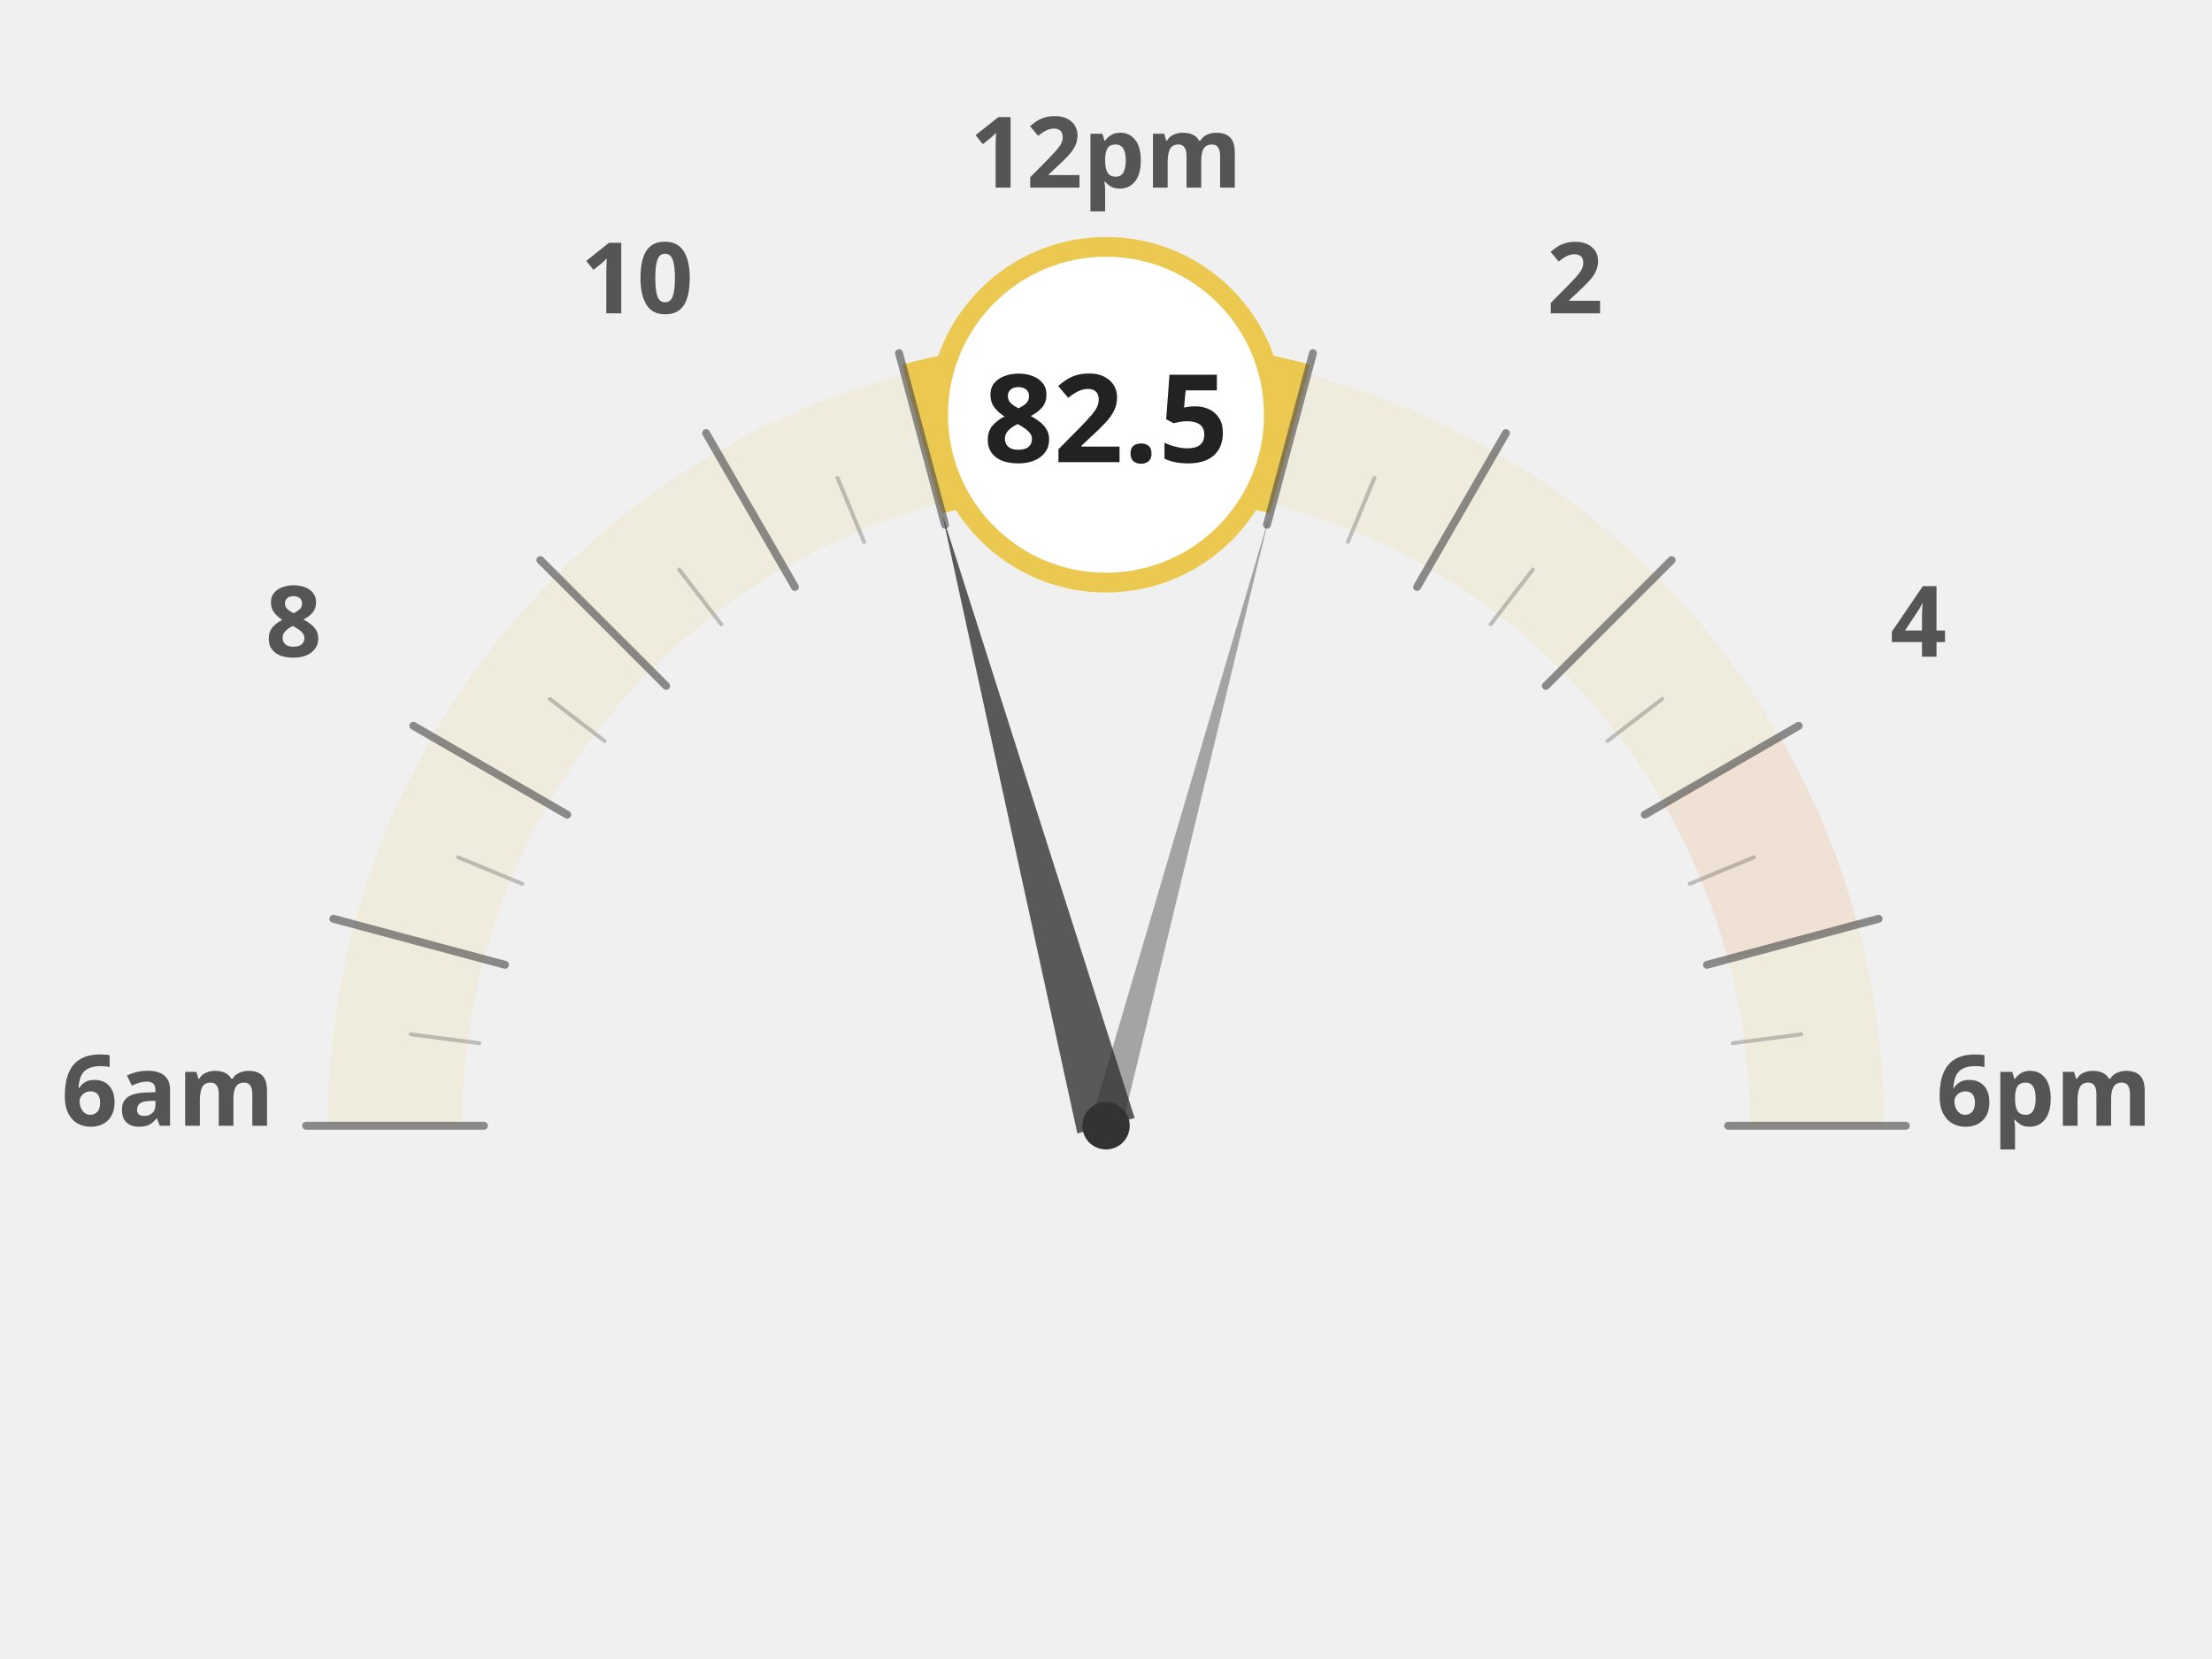
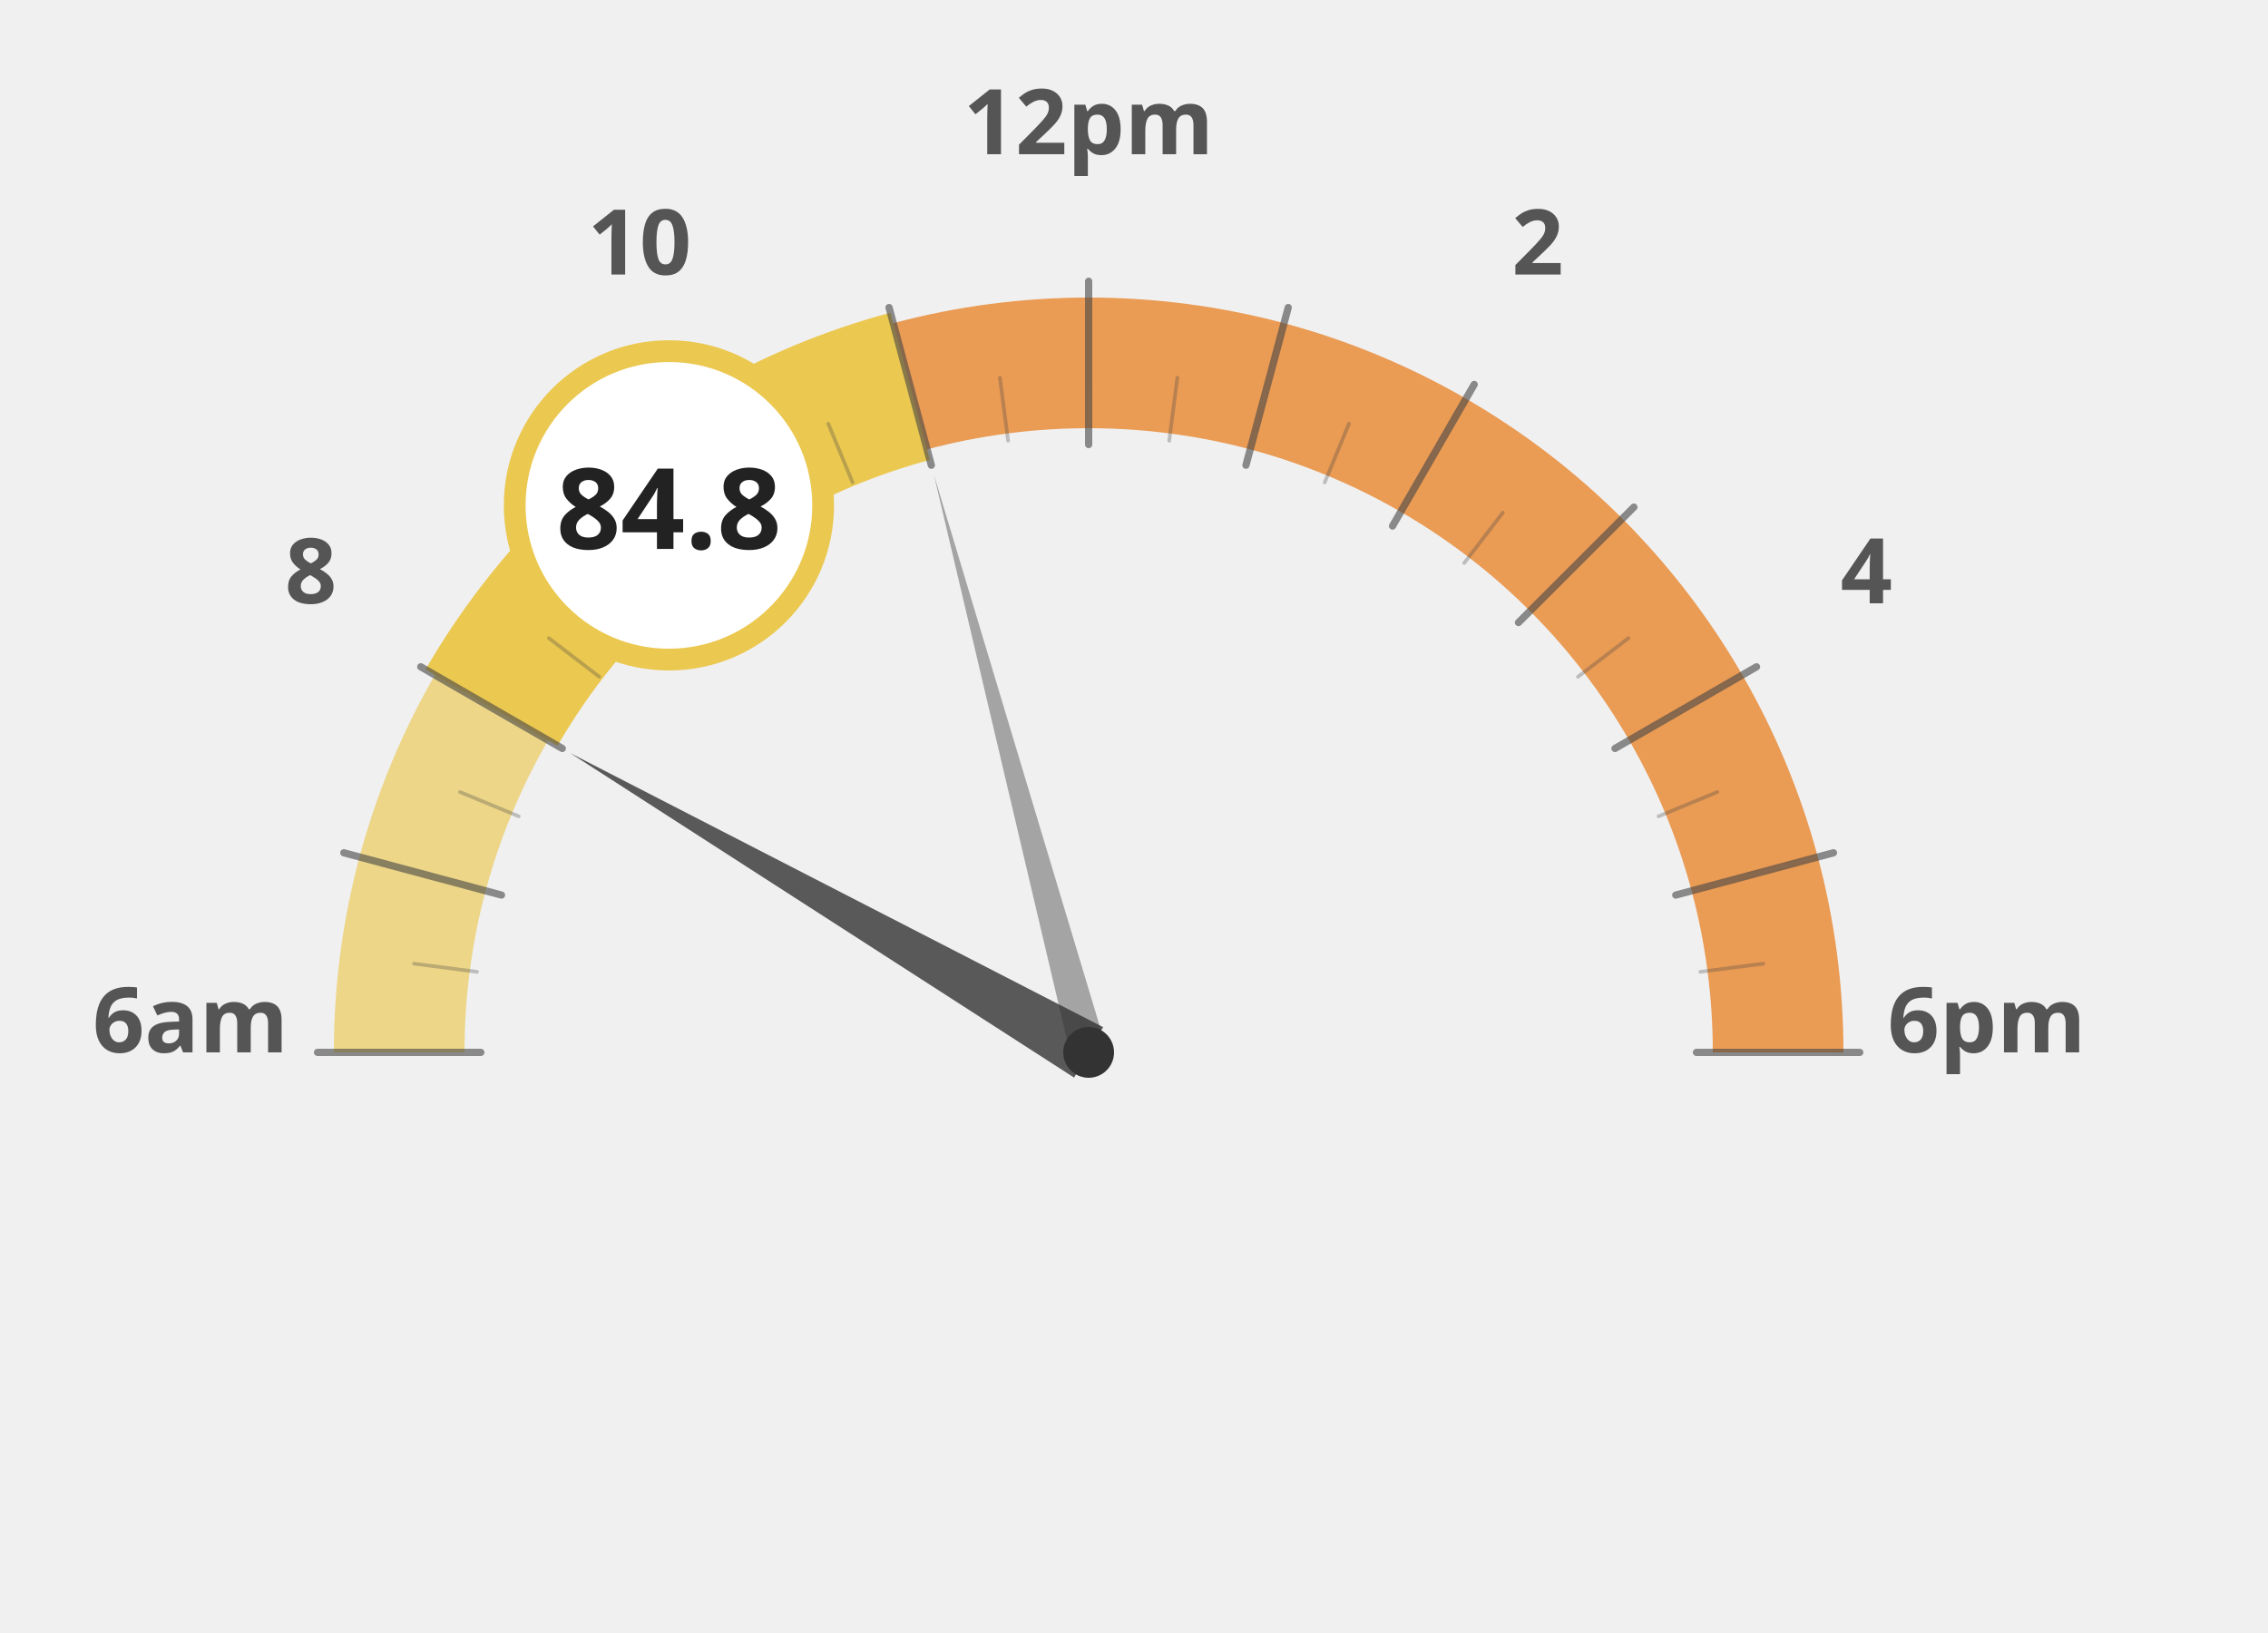
- <svg xmlns="http://www.w3.org/2000/svg" width="60mm" height="45mm" viewBox="0 0 1000 840">
-   <g transform="translate(0, 120)">
-     <path d="M 140.0 450.0 A 360 360 0 0 1 152.3 356.8" fill="none" stroke="#ebc850" stroke-width="68" stroke-opacity="0.12" />
-     <path d="M 152.3 356.8 A 360 360 0 0 1 188.2 270.0" fill="none" stroke="#ebc850" stroke-width="68" stroke-opacity="0.12" />
-     <path d="M 188.2 270.0 A 360 360 0 0 1 245.4 195.4" fill="none" stroke="#ebc850" stroke-width="68" stroke-opacity="0.12" />
-     <path d="M 245.4 195.4 A 360 360 0 0 1 320.0 138.2" fill="none" stroke="#ebc850" stroke-width="68" stroke-opacity="0.12" />
-     <path d="M 320.0 138.2 A 360 360 0 0 1 406.8 102.3" fill="none" stroke="#ebc850" stroke-width="68" stroke-opacity="0.12" />
-     <path d="M 406.8 102.3 A 360 360 0 0 1 500.0 90.0" fill="none" stroke="#ebc850" stroke-width="68" stroke-opacity="0.12" />
-     <path d="M 500.0 90.0 A 360 360 0 0 1 593.2 102.3" fill="none" stroke="#ebc850" stroke-width="68" stroke-opacity="0.12" />
-     <path d="M 593.2 102.3 A 360 360 0 0 1 680.0 138.2" fill="none" stroke="#ebc850" stroke-width="68" stroke-opacity="0.12" />
-     <path d="M 680.0 138.2 A 360 360 0 0 1 754.6 195.4" fill="none" stroke="#ebc850" stroke-width="68" stroke-opacity="0.12" />
-     <path d="M 754.6 195.4 A 360 360 0 0 1 811.8 270.0" fill="none" stroke="#ebc850" stroke-width="68" stroke-opacity="0.12" />
-     <path d="M 811.8 270.0 A 360 360 0 0 1 847.7 356.8" fill="none" stroke="#e66e00" stroke-width="68" stroke-opacity="0.12" />
-     <path d="M 847.7 356.8 A 360 360 0 0 1 860.0 450.0" fill="none" stroke="#ebc850" stroke-width="68" stroke-opacity="0.12" />
-     <text x="25.0" y="450" text-anchor="middle" font-family="Montserrat, sans-serif" font-size="50" font-weight="900" fill="#555">6am</text>
-     <text x="88.638" y="212.5" text-anchor="middle" font-family="Montserrat, sans-serif" font-size="50" font-weight="900" fill="#555">8</text>
-     <text x="262.5" y="38.638" text-anchor="middle" font-family="Montserrat, sans-serif" font-size="50" font-weight="900" fill="#555">10</text>
-     <text x="500" y="-25.0" text-anchor="middle" font-family="Montserrat, sans-serif" font-size="50" font-weight="900" fill="#555">12pm</text>
-     <text x="737.5" y="38.638" text-anchor="middle" font-family="Montserrat, sans-serif" font-size="50" font-weight="900" fill="#555">2</text>
-     <text x="911.362" y="212.5" text-anchor="middle" font-family="Montserrat, sans-serif" font-size="50" font-weight="900" fill="#555">4</text>
-     <text x="975.0" y="450.0" text-anchor="middle" font-family="Montserrat, sans-serif" font-size="50" font-weight="900" fill="#555">6pm</text>
-     <path d="M 406.8 102.3 A 360 360 0 0 1 500.0 90.0" fill="none" stroke="#ebc850" stroke-width="78" stroke-linecap="butt" />
-     <path d="M 500.0 90.0 A 360 360 0 0 1 593.2 102.3" fill="none" stroke="#ebc850" stroke-width="78" stroke-linecap="butt" />
-     <line x1="185.0" y1="450.0" x2="95.0" y2="450.0" stroke="#444" stroke-width="4" stroke-linecap="round" opacity="0.6" />
-     <line x1="182.7" y1="408.2" x2="148.0" y2="403.7" stroke="#444" stroke-width="2" stroke-linecap="round" opacity="0.3" />
-     <line x1="195.7" y1="368.5" x2="108.8" y2="345.2" stroke="#444" stroke-width="4" stroke-linecap="round" opacity="0.6" />
-     <line x1="204.4" y1="327.5" x2="172.0" y2="314.1" stroke="#444" stroke-width="2" stroke-linecap="round" opacity="0.3" />
-     <line x1="227.2" y1="292.5" x2="149.3" y2="247.5" stroke="#444" stroke-width="4" stroke-linecap="round" opacity="0.6" />
-     <line x1="246.1" y1="255.2" x2="218.4" y2="233.9" stroke="#444" stroke-width="2" stroke-linecap="round" opacity="0.3" />
-     <line x1="277.3" y1="227.3" x2="213.6" y2="163.6" stroke="#444" stroke-width="4" stroke-linecap="round" opacity="0.6" />
-     <line x1="305.2" y1="196.1" x2="283.9" y2="168.4" stroke="#444" stroke-width="2" stroke-linecap="round" opacity="0.3" />
-     <line x1="342.5" y1="177.2" x2="297.5" y2="99.3" stroke="#444" stroke-width="4" stroke-linecap="round" opacity="0.6" />
-     <line x1="377.5" y1="154.4" x2="364.1" y2="122.0" stroke="#444" stroke-width="2" stroke-linecap="round" opacity="0.3" />
-     <line x1="418.5" y1="145.7" x2="395.2" y2="58.8" stroke="#444" stroke-width="4" stroke-linecap="round" opacity="0.6" />
-     <line x1="458.2" y1="132.7" x2="453.7" y2="98.0" stroke="#444" stroke-width="2" stroke-linecap="round" opacity="0.3" />
-     <line x1="500.0" y1="135.0" x2="500.0" y2="45.0" stroke="#444" stroke-width="4" stroke-linecap="round" opacity="0.6" />
-     <line x1="541.8" y1="132.7" x2="546.3" y2="98.0" stroke="#444" stroke-width="2" stroke-linecap="round" opacity="0.3" />
-     <line x1="581.5" y1="145.7" x2="604.8" y2="58.8" stroke="#444" stroke-width="4" stroke-linecap="round" opacity="0.6" />
-     <line x1="622.5" y1="154.4" x2="635.9" y2="122.0" stroke="#444" stroke-width="2" stroke-linecap="round" opacity="0.3" />
-     <line x1="657.5" y1="177.2" x2="702.5" y2="99.3" stroke="#444" stroke-width="4" stroke-linecap="round" opacity="0.6" />
-     <line x1="694.8" y1="196.1" x2="716.1" y2="168.4" stroke="#444" stroke-width="2" stroke-linecap="round" opacity="0.3" />
-     <line x1="722.7" y1="227.3" x2="786.4" y2="163.6" stroke="#444" stroke-width="4" stroke-linecap="round" opacity="0.6" />
-     <line x1="753.9" y1="255.2" x2="781.6" y2="233.9" stroke="#444" stroke-width="2" stroke-linecap="round" opacity="0.3" />
-     <line x1="772.8" y1="292.5" x2="850.7" y2="247.5" stroke="#444" stroke-width="4" stroke-linecap="round" opacity="0.6" />
-     <line x1="795.6" y1="327.5" x2="828.0" y2="314.1" stroke="#444" stroke-width="2" stroke-linecap="round" opacity="0.3" />
-     <line x1="804.3" y1="368.5" x2="891.2" y2="345.2" stroke="#444" stroke-width="4" stroke-linecap="round" opacity="0.6" />
-     <line x1="817.3" y1="408.2" x2="852.0" y2="403.7" stroke="#444" stroke-width="2" stroke-linecap="round" opacity="0.3" />
-     <line x1="815.0" y1="450.0" x2="905.0" y2="450.0" stroke="#444" stroke-width="4" stroke-linecap="round" opacity="0.6" />
-     <polygon points="417.2,140.9 485.5,453.9 514.5,446.1" fill="#333" opacity="0.8" />
-     <polygon points="582.8,140.9 492.3,447.9 507.7,452.1" fill="#333" opacity="0.4" />
-     <circle cx="500" cy="450" r="12" fill="#333" />
-     <circle cx="500.0" cy="90.0" r="85" fill="white" stroke="#ebc850" stroke-width="10" />
-     <text x="500.0" y="114.0" text-anchor="middle" font-family="Montserrat, sans-serif" font-size="62" font-weight="800" fill="#222">82.5</text>
+ <svg xmlns="http://www.w3.org/2000/svg" width="100%" height="100%" viewBox="0 0 1250 900">
+   <g transform="translate(100, 100)">
+     <path d="M 120.0 480.0 A 380 380 0 0 1 132.9 381.6" fill="none" stroke="#ebc850" stroke-width="72" stroke-opacity="0.65" />
+     <path d="M 132.9 381.6 A 380 380 0 0 1 170.9 290.0" fill="none" stroke="#ebc850" stroke-width="72" stroke-opacity="0.65" />
+     <path d="M 170.9 290.0 A 380 380 0 0 1 231.3 211.3" fill="none" stroke="#ebc850" stroke-width="72" stroke-opacity="1.0" />
+     <path d="M 231.3 211.3 A 380 380 0 0 1 310.0 150.9" fill="none" stroke="#ebc850" stroke-width="72" stroke-opacity="1.0" />
+     <path d="M 310.0 150.9 A 380 380 0 0 1 401.6 112.9" fill="none" stroke="#ebc850" stroke-width="72" stroke-opacity="1.0" />
+     <path d="M 401.6 112.9 A 380 380 0 0 1 500.0 100.0" fill="none" stroke="#e66e00" stroke-width="72" stroke-opacity="0.65" />
+     <path d="M 500.0 100.0 A 380 380 0 0 1 598.4 112.9" fill="none" stroke="#e66e00" stroke-width="72" stroke-opacity="0.65" />
+     <path d="M 598.4 112.9 A 380 380 0 0 1 690.0 150.9" fill="none" stroke="#e66e00" stroke-width="72" stroke-opacity="0.65" />
+     <path d="M 690.0 150.9 A 380 380 0 0 1 768.7 211.3" fill="none" stroke="#e66e00" stroke-width="72" stroke-opacity="0.65" />
+     <path d="M 768.7 211.3 A 380 380 0 0 1 829.1 290.0" fill="none" stroke="#e66e00" stroke-width="72" stroke-opacity="0.65" />
+     <path d="M 829.1 290.0 A 380 380 0 0 1 867.1 381.6" fill="none" stroke="#e66e00" stroke-width="72" stroke-opacity="0.65" />
+     <path d="M 867.1 381.6 A 380 380 0 0 1 880.0 480.0" fill="none" stroke="#e66e00" stroke-width="72" stroke-opacity="0.65" />
+     <text x="5.0" y="480" text-anchor="middle" font-family="Montserrat, sans-serif" font-size="50" font-weight="900" fill="#555">6am</text>
+     <text x="71.317" y="232.5" text-anchor="middle" font-family="Montserrat, sans-serif" font-size="50" font-weight="900" fill="#555">8</text>
+     <text x="252.5" y="51.317" text-anchor="middle" font-family="Montserrat, sans-serif" font-size="50" font-weight="900" fill="#555">10</text>
+     <text x="500" y="-15.0" text-anchor="middle" font-family="Montserrat, sans-serif" font-size="50" font-weight="900" fill="#555">12pm</text>
+     <text x="747.5" y="51.317" text-anchor="middle" font-family="Montserrat, sans-serif" font-size="50" font-weight="900" fill="#555">2</text>
+     <text x="928.683" y="232.5" text-anchor="middle" font-family="Montserrat, sans-serif" font-size="50" font-weight="900" fill="#555">4</text>
+     <text x="995.0" y="480.0" text-anchor="middle" font-family="Montserrat, sans-serif" font-size="50" font-weight="900" fill="#555">6pm</text>
+     <path d="M 170.9 290.0 A 380 380 0 0 1 231.3 211.3" fill="none" stroke="#ebc850" stroke-width="84" stroke-linecap="butt" />
+     <path d="M 231.3 211.3 A 380 380 0 0 1 310.0 150.9" fill="none" stroke="#ebc850" stroke-width="84" stroke-linecap="butt" />
+     <path d="M 310.0 150.9 A 380 380 0 0 1 401.6 112.9" fill="none" stroke="#ebc850" stroke-width="84" stroke-linecap="butt" />
+     <line x1="165.0" y1="480.0" x2="75.0" y2="480.0" stroke="#444" stroke-width="4" stroke-linecap="round" opacity="0.6" />
+     <line x1="162.9" y1="435.6" x2="128.2" y2="431.1" stroke="#444" stroke-width="2" stroke-linecap="round" opacity="0.3" />
+     <line x1="176.4" y1="393.3" x2="89.5" y2="370.0" stroke="#444" stroke-width="4" stroke-linecap="round" opacity="0.6" />
+     <line x1="185.9" y1="349.9" x2="153.5" y2="336.5" stroke="#444" stroke-width="2" stroke-linecap="round" opacity="0.3" />
+     <line x1="209.9" y1="312.5" x2="131.9" y2="267.5" stroke="#444" stroke-width="4" stroke-linecap="round" opacity="0.6" />
+     <line x1="230.3" y1="273.0" x2="202.5" y2="251.7" stroke="#444" stroke-width="2" stroke-linecap="round" opacity="0.3" />
+     <line x1="263.1" y1="243.1" x2="199.5" y2="179.5" stroke="#444" stroke-width="4" stroke-linecap="round" opacity="0.6" />
+     <line x1="293.0" y1="210.3" x2="271.7" y2="182.5" stroke="#444" stroke-width="2" stroke-linecap="round" opacity="0.3" />
+     <line x1="332.5" y1="189.9" x2="287.5" y2="111.9" stroke="#444" stroke-width="4" stroke-linecap="round" opacity="0.6" />
+     <line x1="369.9" y1="165.9" x2="356.5" y2="133.5" stroke="#444" stroke-width="2" stroke-linecap="round" opacity="0.3" />
+     <line x1="413.3" y1="156.4" x2="390.0" y2="69.5" stroke="#444" stroke-width="4" stroke-linecap="round" opacity="0.6" />
+     <line x1="455.6" y1="142.9" x2="451.1" y2="108.2" stroke="#444" stroke-width="2" stroke-linecap="round" opacity="0.3" />
+     <line x1="500.0" y1="145.0" x2="500.0" y2="55.0" stroke="#444" stroke-width="4" stroke-linecap="round" opacity="0.6" />
+     <line x1="544.4" y1="142.9" x2="548.9" y2="108.2" stroke="#444" stroke-width="2" stroke-linecap="round" opacity="0.3" />
+     <line x1="586.7" y1="156.4" x2="610.0" y2="69.5" stroke="#444" stroke-width="4" stroke-linecap="round" opacity="0.6" />
+     <line x1="630.1" y1="165.9" x2="643.5" y2="133.5" stroke="#444" stroke-width="2" stroke-linecap="round" opacity="0.3" />
+     <line x1="667.5" y1="189.9" x2="712.5" y2="111.9" stroke="#444" stroke-width="4" stroke-linecap="round" opacity="0.6" />
+     <line x1="707.0" y1="210.3" x2="728.3" y2="182.5" stroke="#444" stroke-width="2" stroke-linecap="round" opacity="0.3" />
+     <line x1="736.9" y1="243.1" x2="800.5" y2="179.5" stroke="#444" stroke-width="4" stroke-linecap="round" opacity="0.6" />
+     <line x1="769.7" y1="273.0" x2="797.5" y2="251.7" stroke="#444" stroke-width="2" stroke-linecap="round" opacity="0.3" />
+     <line x1="790.1" y1="312.5" x2="868.1" y2="267.5" stroke="#444" stroke-width="4" stroke-linecap="round" opacity="0.6" />
+     <line x1="814.1" y1="349.9" x2="846.5" y2="336.5" stroke="#444" stroke-width="2" stroke-linecap="round" opacity="0.3" />
+     <line x1="823.6" y1="393.3" x2="910.5" y2="370.0" stroke="#444" stroke-width="4" stroke-linecap="round" opacity="0.6" />
+     <line x1="837.1" y1="435.6" x2="871.8" y2="431.1" stroke="#444" stroke-width="2" stroke-linecap="round" opacity="0.3" />
+     <line x1="835.0" y1="480.0" x2="925.0" y2="480.0" stroke="#444" stroke-width="4" stroke-linecap="round" opacity="0.6" />
+     <polygon points="214.2,315.0 492.0,493.9 508.0,466.1" fill="#333" opacity="0.8" />
+     <polygon points="414.6,161.2 490.3,482.6 509.7,477.4" fill="#333" opacity="0.4" />
+     <circle cx="500" cy="480" r="14" fill="#333" />
+     <circle cx="268.671" cy="178.526" r="85" fill="white" stroke="#ebc850" stroke-width="12" />
+     <text x="268.671" y="202.526" text-anchor="middle" font-family="Montserrat, sans-serif" font-size="62" font-weight="800" fill="#222">84.8</text>
  </g>
</svg>
